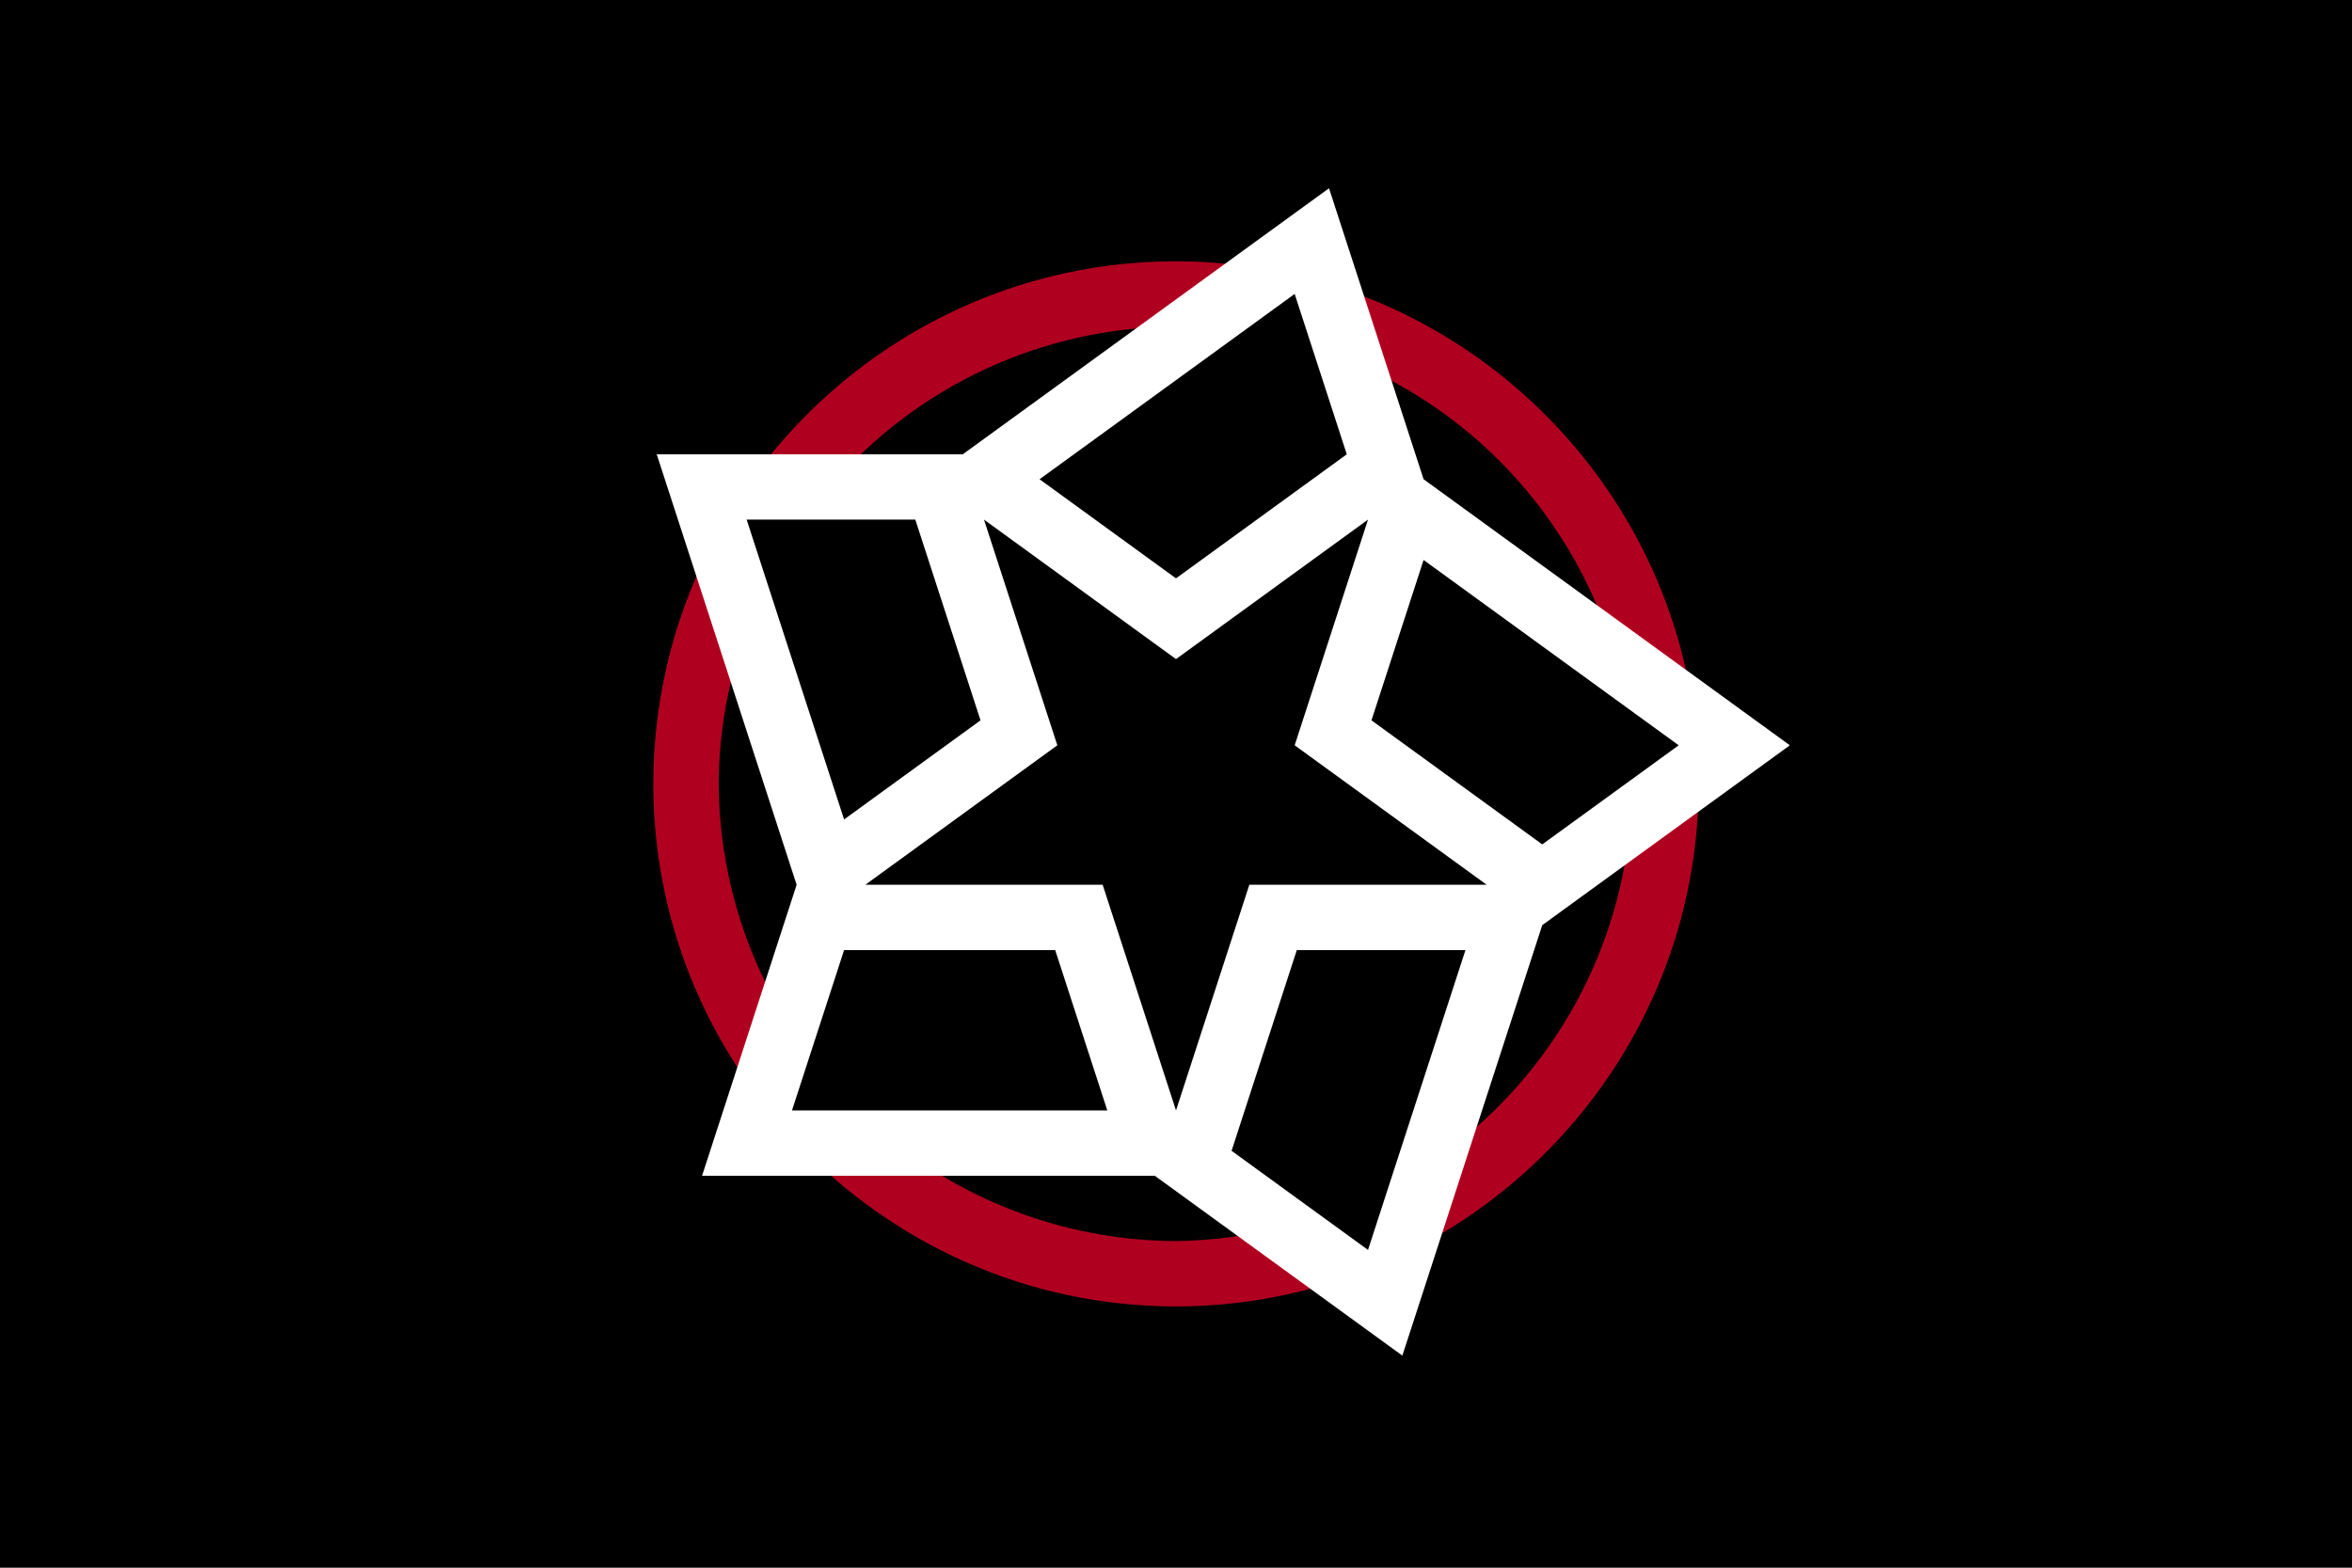
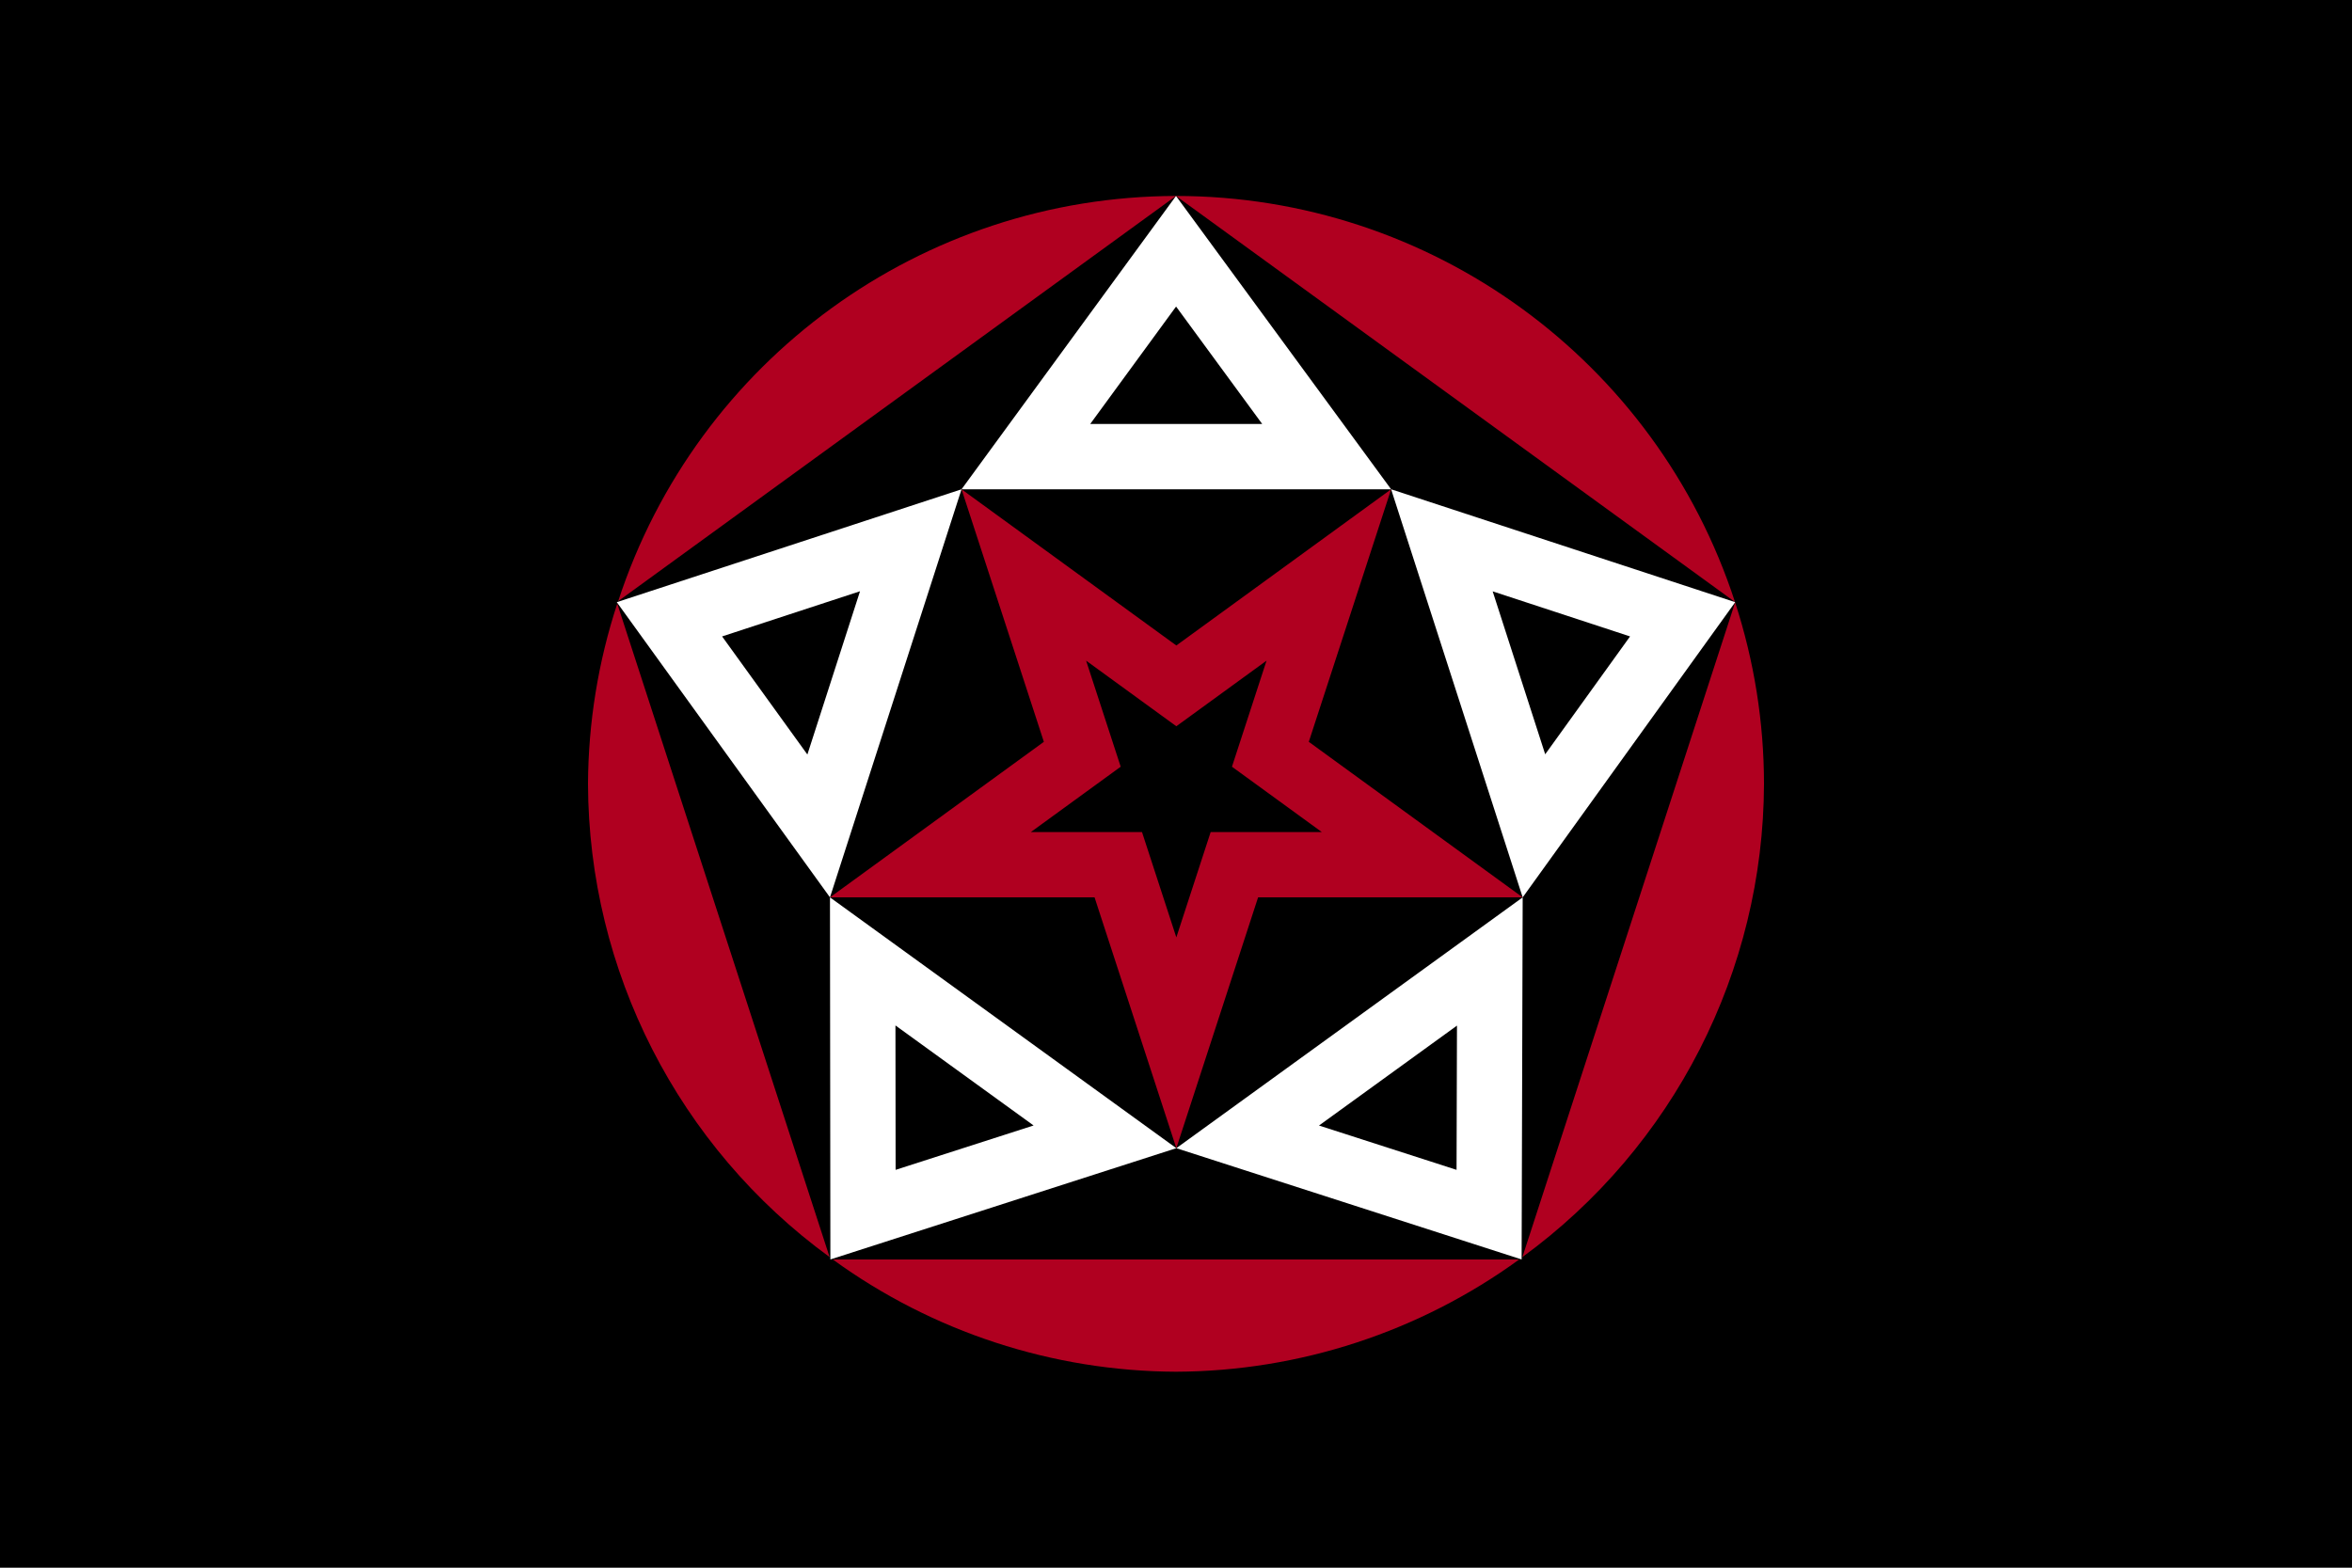
<svg xmlns="http://www.w3.org/2000/svg" xml:space="preserve" id="svg1" width="4608" height="3072" version="1.1" viewBox="0 0 1219.2 812.8">
  <defs id="defs1">
    <style id="style1">.st0{fill:#000}.cls-1{fill:#0283c0}.cls-2{fill:#fff}.cls-3{fill:#ef483f}</style>
  </defs>
  <path id="path3" d="M 1219.2,812.8 V 0 H 0 v 812.8 z" style="fill:#000;fill-opacity:1;fill-rule:evenodd;stroke:none;stroke-width:8.467;stroke-linecap:round;stroke-linejoin:round" />
-   <path id="path90" d="M 609.599 135.467 C 517.481 135.467 435.899 181.876 386.911 252.472 L 430.264 252.472 A 237.067 237.067 0 0 1 609.6 169.333 A 237.067 237.067 0 0 1 618.67 169.571 L 659.214 140.114 C 643.114 137.112 626.547 135.467 609.599 135.467 z M 687.117 146.855 L 700.31 187.462 A 237.067 237.067 0 0 1 837.641 341.842 L 878.176 371.293 C 864.257 264.583 787.9 177.079 687.117 146.855 z M 371.7 276.995 C 350.653 315.485 338.666 359.585 338.666 406.401 C 338.666 468.06 359.485 524.987 394.397 570.604 L 407.788 529.391 A 237.067 237.067 0 0 1 372.533 406.4 A 237.067 237.067 0 0 1 387.391 325.285 L 371.7 276.995 z M 880.369 399.939 L 845.162 425.519 A 237.067 237.067 0 0 1 741.691 602.636 L 725.991 650.954 C 817.242 607.282 880.533 514.008 880.533 406.401 C 880.533 404.234 880.42 402.094 880.369 399.939 z M 413.249 592.666 C 462.673 644.735 532.428 677.334 609.599 677.334 C 641.067 677.334 671.286 671.866 699.422 661.925 L 664.209 636.341 A 237.067 237.067 0 0 1 609.6 643.467 A 237.067 237.067 0 0 1 463.787 592.666 L 413.249 592.666 z" style="color:#000;fill:#b00020;stroke-linecap:square;stroke-miterlimit:128;-inkscape-stroke:none;paint-order:stroke fill markers" />
-   <path id="path4" d="M 688.918,97.602 499.065,235.539 h -158.639 l 72.52,223.189 -49.023,150.871 H 598.596 l 128.34,93.246 72.518,-223.187 128.344,-93.244 -189.856,-137.938 z m -17.805,54.797 27.015,83.141 -88.529,64.32 -70.723,-51.383 z M 387.039,269.406 h 87.42 l 33.814,104.07 -70.723,51.384 z m 123.029,0 99.532,72.314 99.532,-72.314 -38.018,117.007 99.53,72.313 -123.027,5.2e-4 L 609.6,575.733 571.582,458.727 H 448.555 l 99.531,-72.314 z m 227.872,20.93 132.239,96.078 -70.725,51.382 -88.529,-64.32 z M 437.551,492.594 h 109.426 l 27.013,83.139 H 410.535 Z m 234.672,0 h 87.418 l -50.51,155.455 -70.723,-51.385 z" style="color:#000;fill:#fff;stroke-linecap:square;stroke-miterlimit:128;-inkscape-stroke:none" />
+   <path id="path1" d="M 609.6 101.6 L 899.36 312.123 A 304.8 304.8 0 0 0 609.6 101.6 z M 609.6 101.6 A 304.8 304.8 0 0 0 320.446 311.683 L 609.6 101.6 z M 498.429 253.677 L 541.103 384.613 L 430.233 465.259 L 567.388 465.259 L 609.771 595.3 L 652.153 465.259 L 789.308 465.259 L 678.437 384.613 L 721.112 253.677 L 609.771 334.665 L 498.429 253.677 z M 899.436 312.354 L 789.156 651.758 A 304.8 304.8 0 0 0 914.4 406.4 A 304.8 304.8 0 0 0 899.436 312.354 z M 319.965 312.972 A 304.8 304.8 0 0 0 304.8 406.4 A 304.8 304.8 0 0 0 430.044 651.758 L 319.965 312.972 z M 563.006 342.527 L 609.772 376.543 L 656.533 342.529 L 638.61 397.521 L 685.176 431.393 L 627.57 431.393 L 609.772 486.008 L 591.971 431.393 L 534.365 431.393 L 580.93 397.521 L 563.006 342.527 z M 431.686 652.988 A 304.8 304.8 0 0 0 609.6 711.2 A 304.8 304.8 0 0 0 787.514 652.988 L 431.686 652.988 z" style="fill:#b00020;fill-opacity:1;stroke:none;stroke-width:67.733;stroke-linecap:square;stroke-miterlimit:128;paint-order:normal;stroke-opacity:1;stroke-dasharray:none" />
+   <path id="path34" d="M 609.6 101.6 L 498.429 253.677 L 721.112 253.677 L 609.6 101.6 z M 721.112 253.677 L 789.308 465.259 L 899.482 312.211 L 721.112 253.677 z M 789.308 465.259 L 609.771 595.3 L 788.757 652.988 L 789.308 465.259 z M 609.771 595.3 L 430.233 465.259 L 430.443 652.988 L 609.771 595.3 z M 430.233 465.259 L 498.429 253.677 L 319.718 312.211 L 430.233 465.259 z M 609.641 158.93 L 654.283 219.81 L 565.137 219.81 L 609.641 158.93 z M 445.805 306.551 L 418.521 391.193 L 374.313 329.967 L 445.805 306.551 z M 773.75 306.596 L 844.971 329.967 L 800.981 391.076 L 773.75 306.596 z M 464.174 531.66 L 535.781 583.526 L 464.258 606.533 L 464.174 531.66 z M 755.246 531.748 L 755.027 606.533 L 683.723 583.552 L 755.246 531.748 z" style="color:#000;fill:#fff;stroke-linecap:square;stroke-miterlimit:128;-inkscape-stroke:none" />
</svg>
